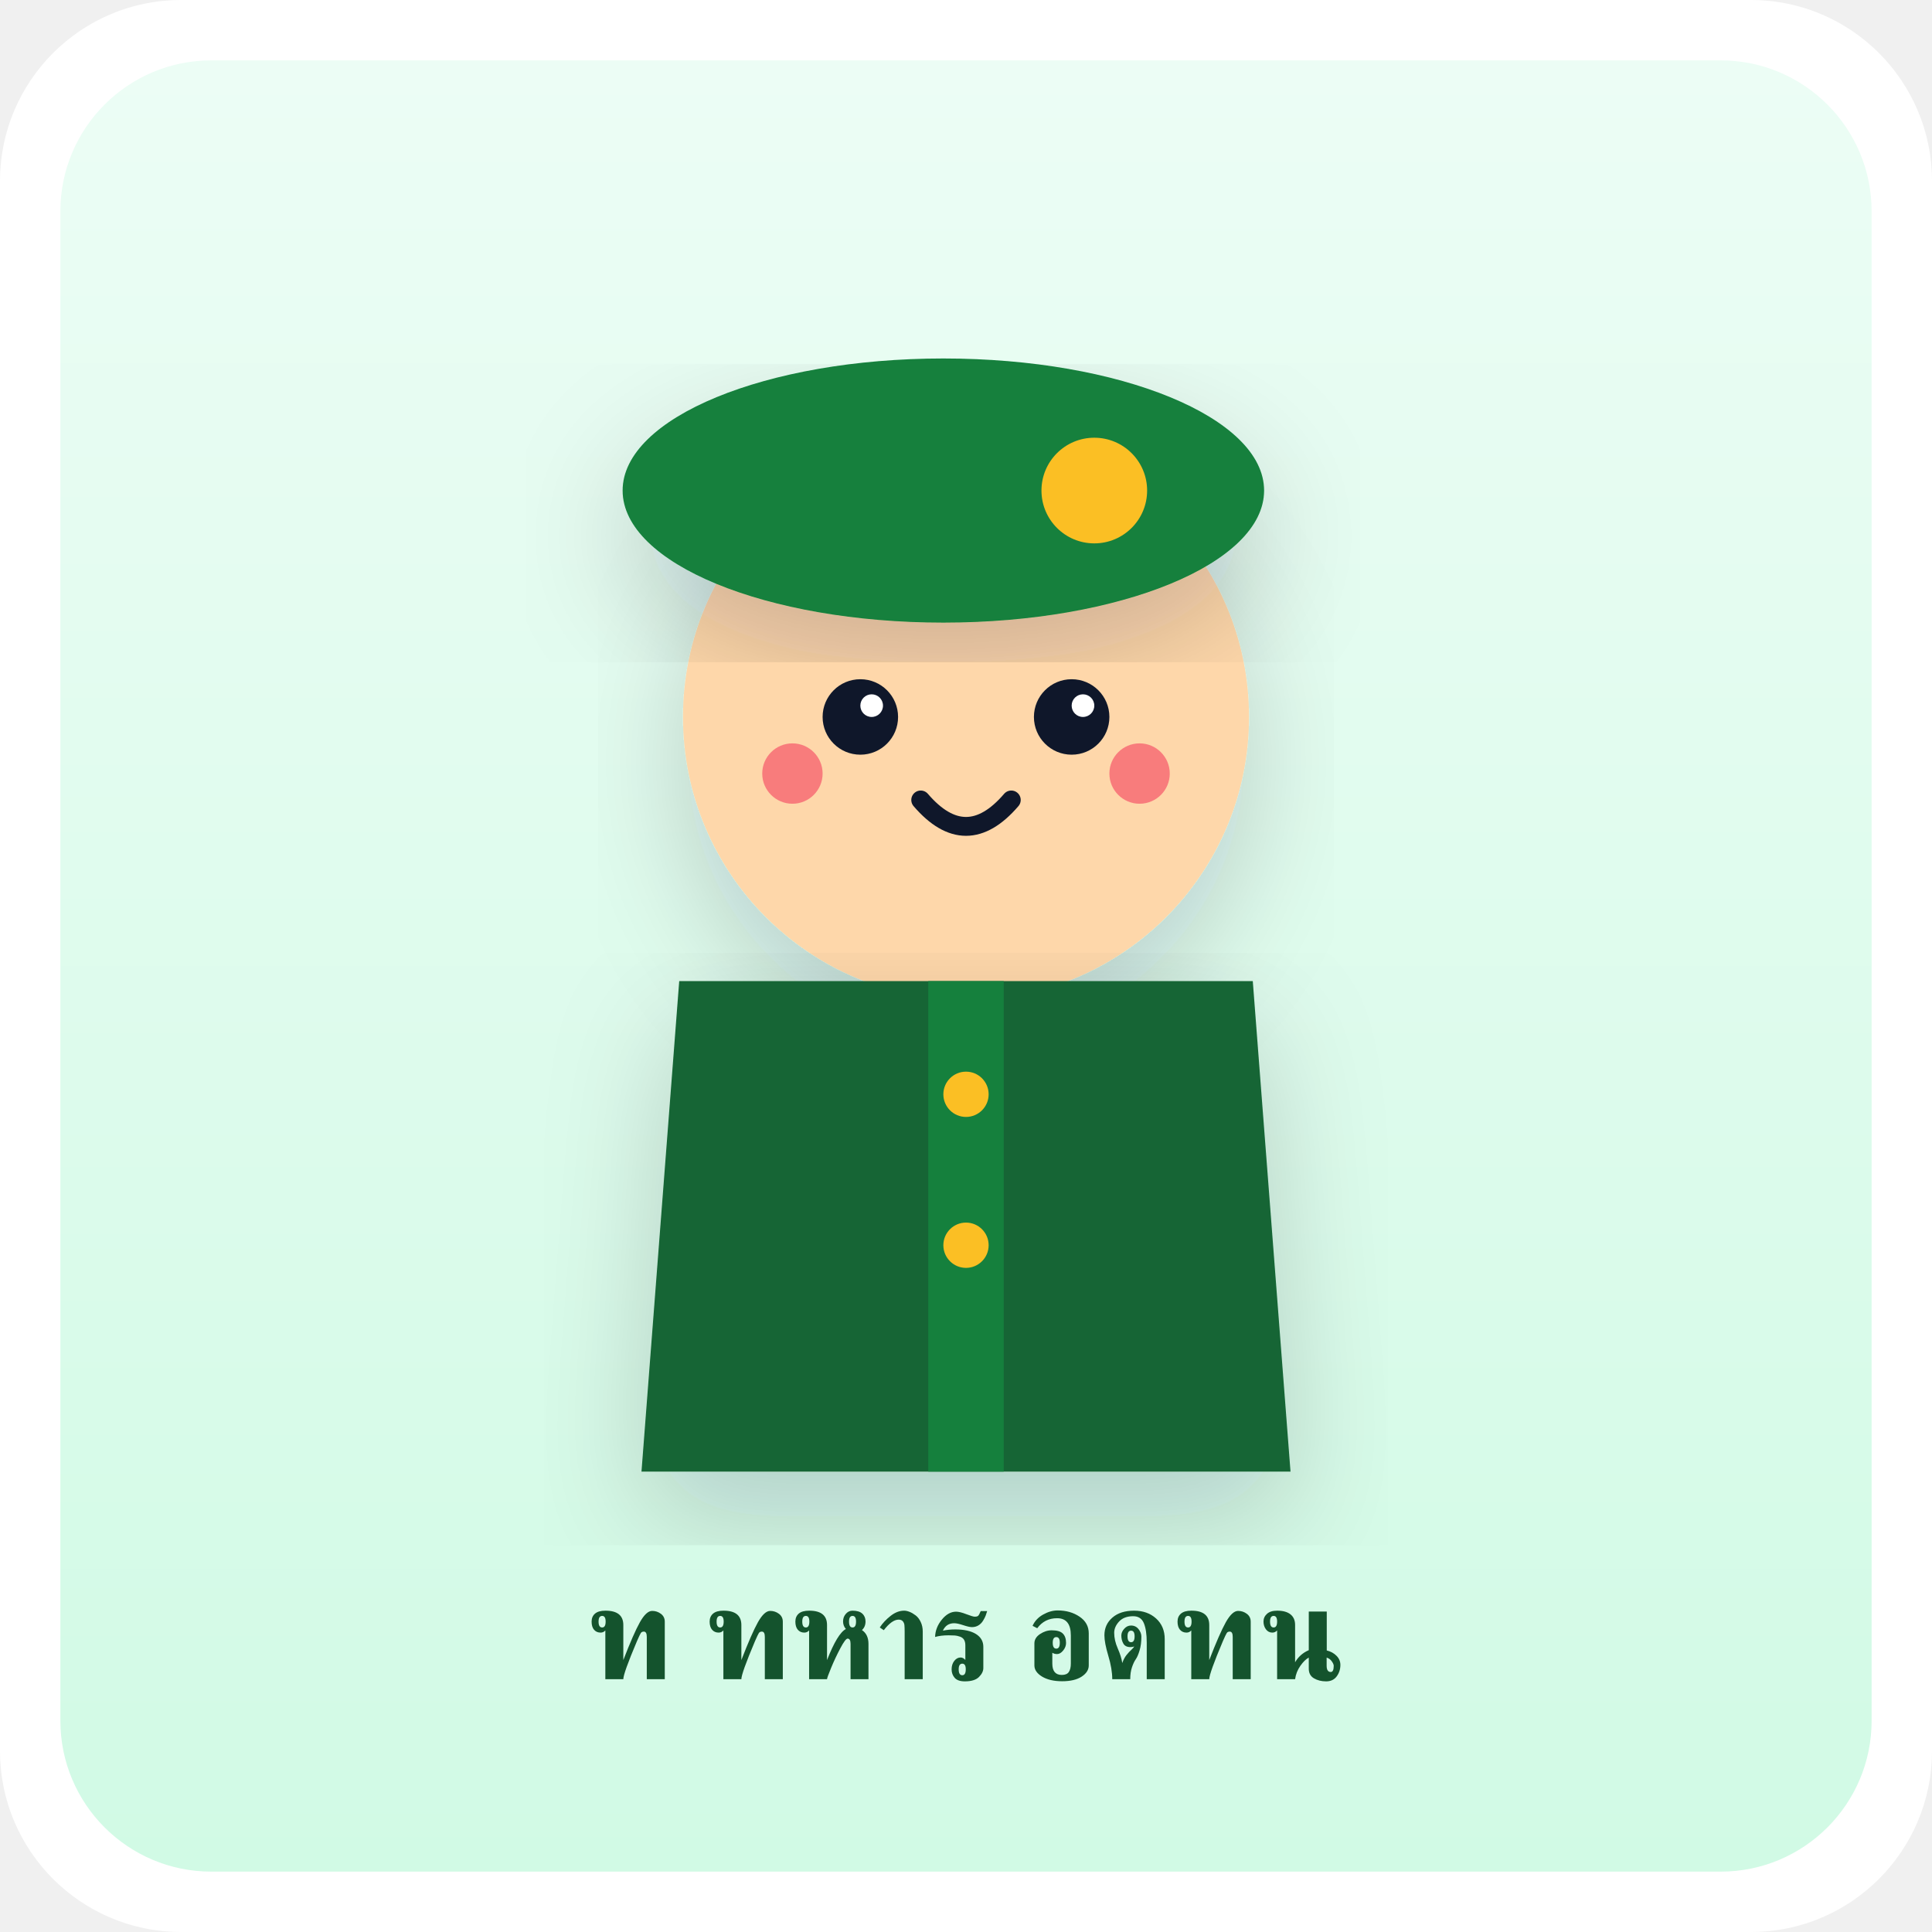
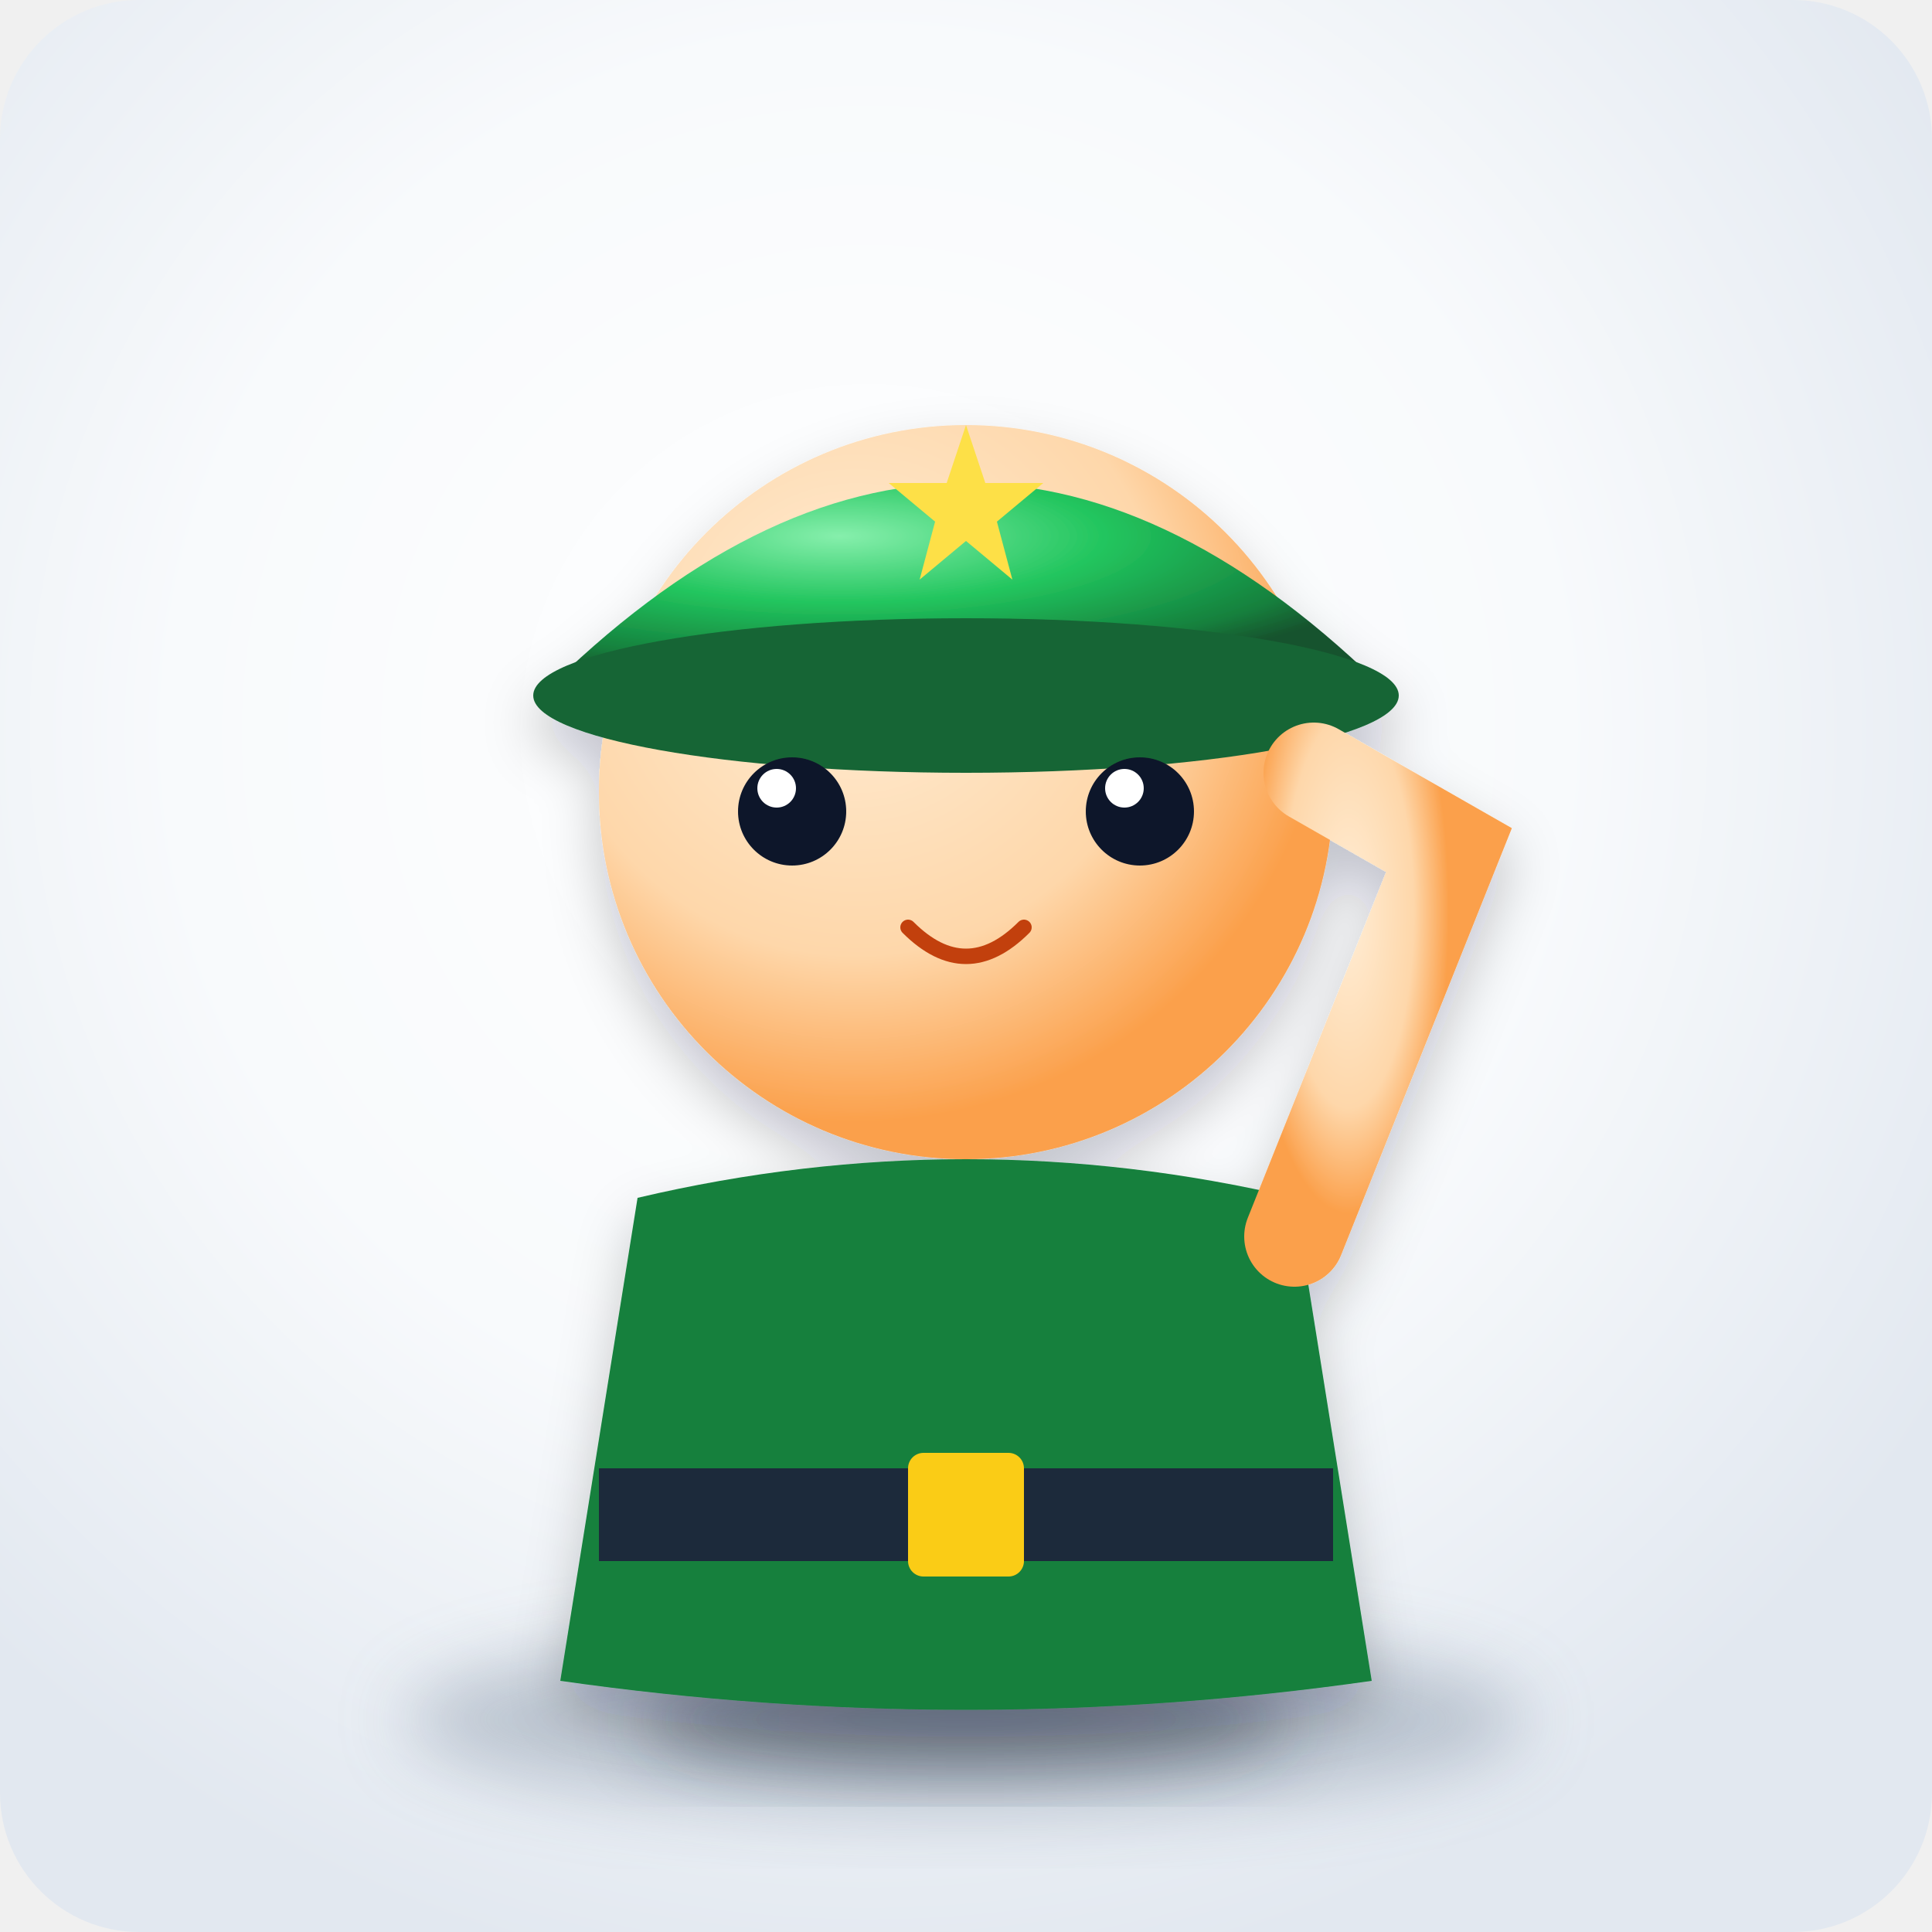
- <svg xmlns="http://www.w3.org/2000/svg" viewBox="0 0 512 512" width="100%" height="100%">
+ <svg xmlns="http://www.w3.org/2000/svg" viewBox="0 0 500 500" width="100%" height="100%">
  <defs>
-     <filter id="dropShadow" x="-15%" y="-15%" width="130%" height="130%">
-       <feDropShadow dx="0" dy="12" stdDeviation="16" flood-color="#0f172a" flood-opacity="0.18" />
+     <radialGradient id="bgGlow" cx="45%" cy="38%" r="65%">
+       <stop offset="0%" stop-color="#ffffff" />
+       <stop offset="55%" stop-color="#f8fafc" />
+       <stop offset="100%" stop-color="#e2e8f0" />
+     </radialGradient>
+     <filter id="groundShadow" x="-30%" y="-30%" width="160%" height="160%">
+       <feGaussianBlur stdDeviation="9" />
+     </filter>
+     <filter id="clayShadow" x="-25%" y="-25%" width="150%" height="150%">
+       <feDropShadow dx="0" dy="7" stdDeviation="7" flood-color="#0f172a" flood-opacity="0.22" />
    </filter>
    <filter id="softGlow" x="-20%" y="-20%" width="140%" height="140%">
-       <feGaussianBlur stdDeviation="8" result="blur" />
+       <feGaussianBlur stdDeviation="3" result="blur" />
      <feComposite in="SourceGraphic" in2="blur" operator="over" />
    </filter>
-     <linearGradient id="bgWarm" x1="0" y1="0" x2="0" y2="1">
-       <stop offset="0%" stop-color="#fffbeb" />
-       <stop offset="100%" stop-color="#fef3c7" />
-     </linearGradient>
-     <linearGradient id="bgSky" x1="0" y1="0" x2="0" y2="1">
-       <stop offset="0%" stop-color="#f0f9ff" />
-       <stop offset="100%" stop-color="#e0f2fe" />
-     </linearGradient>
-     <linearGradient id="bgRose" x1="0" y1="0" x2="0" y2="1">
-       <stop offset="0%" stop-color="#fff1f2" />
-       <stop offset="100%" stop-color="#ffe4e6" />
-     </linearGradient>
-     <linearGradient id="bgEmerald" x1="0" y1="0" x2="0" y2="1">
-       <stop offset="0%" stop-color="#ecfdf5" />
-       <stop offset="100%" stop-color="#d1fae5" />
-     </linearGradient>
-     <linearGradient id="bgPurple" x1="0" y1="0" x2="0" y2="1">
-       <stop offset="0%" stop-color="#faf5ff" />
-       <stop offset="100%" stop-color="#f3e8ff" />
-     </linearGradient>
+     <radialGradient id="boySkin" cx="35%" cy="30%" r="65%">
+       <stop offset="0%" stop-color="#ffedd5" />
+       <stop offset="65%" stop-color="#fed7aa" />
+       <stop offset="100%" stop-color="#fba04b" />
+     </radialGradient>
+     <radialGradient id="helmetGreen" cx="35%" cy="25%" r="70%">
+       <stop offset="0%" stop-color="#86efac" />
+       <stop offset="45%" stop-color="#22c55e" />
+       <stop offset="85%" stop-color="#15803d" />
+       <stop offset="100%" stop-color="#14532d" />
+     </radialGradient>
  </defs>
-   <rect width="512" height="512" rx="48" fill="#ffffff" />
-   <rect x="16" y="16" width="480" height="480" rx="40" fill="url(#bgEmerald)" />
-   <circle cx="256" cy="190" r="75" fill="#fed7aa" filter="url(#dropShadow)" />
-   <ellipse cx="250" cy="130" rx="85" ry="35" fill="#15803d" filter="url(#dropShadow)" />
-   <circle cx="290" cy="130" r="14" fill="#fbbf24" />
-   <circle cx="228" cy="190" r="10" fill="#0f172a" />
-   <circle cx="231" cy="187" r="3" fill="#ffffff" />
-   <circle cx="284" cy="190" r="10" fill="#0f172a" />
-   <circle cx="287" cy="187" r="3" fill="#ffffff" />
-   <circle cx="210" cy="205" r="8" fill="#f43f5e" opacity="0.6" />
-   <circle cx="302" cy="205" r="8" fill="#f43f5e" opacity="0.6" />
-   <path d="M 244 212 Q 256 226 268 212" fill="none" stroke="#0f172a" stroke-width="5" stroke-linecap="round" />
-   <path d="M 180 260 L 332 260 L 342 390 L 170 390 Z" fill="#166534" filter="url(#dropShadow)" />
-   <rect x="246" y="260" width="20" height="130" fill="#15803d" />
-   <circle cx="256" cy="290" r="6" fill="#fbbf24" />
-   <circle cx="256" cy="330" r="6" fill="#fbbf24" />
-   <text x="256" y="445" font-family="'Sarabun', sans-serif" font-size="34" font-weight="bold" fill="#14532d" text-anchor="middle">ท ทหาร อดทน</text>
+   <rect width="500" height="500" rx="36" fill="url(#bgGlow)" />
+   <ellipse cx="250" cy="445" rx="145" ry="24" fill="#64748b" opacity="0.35" filter="url(#groundShadow)" />
+   <ellipse cx="250" cy="445" rx="85" ry="14" fill="#1e293b" opacity="0.45" filter="url(#groundShadow)" />
+   <g filter="url(#clayShadow)">
+     <path d="M 165 310 Q 250 290 335 310 L 355 435 Q 250 450 145 435 Z" fill="#15803d" />
+     <rect x="155" y="380" width="190" height="24" fill="#1e293b" />
+     <rect x="235" y="376" width="30" height="32" rx="4" fill="#facc15" />
+     <circle cx="250" cy="205" r="95" fill="url(#boySkin)" />
+     <path d="M 140 180 Q 250 70 360 180 Q 250 160 140 180 Z" fill="url(#helmetGreen)" />
+     <ellipse cx="250" cy="180" rx="112" ry="20" fill="#166534" />
+     <polygon points="250,110 255,125 270,125 258,135 262,150 250,140 238,150 242,135 230,125 245,125" fill="#fde047" />
+     <circle cx="205" cy="210" r="14" fill="#0f172a" />
+     <circle cx="295" cy="210" r="14" fill="#0f172a" />
+     <circle cx="201" cy="204" r="5" fill="#ffffff" />
+     <circle cx="291" cy="204" r="5" fill="#ffffff" />
+     <path d="M 235 240 Q 250 255 265 240" fill="none" stroke="#c2410c" stroke-width="4" stroke-linecap="round" />
+     <path d="M 335 320 L 375 220 L 340 200" fill="none" stroke="url(#boySkin)" stroke-width="26" stroke-linecap="round" />
+   </g>
</svg>
